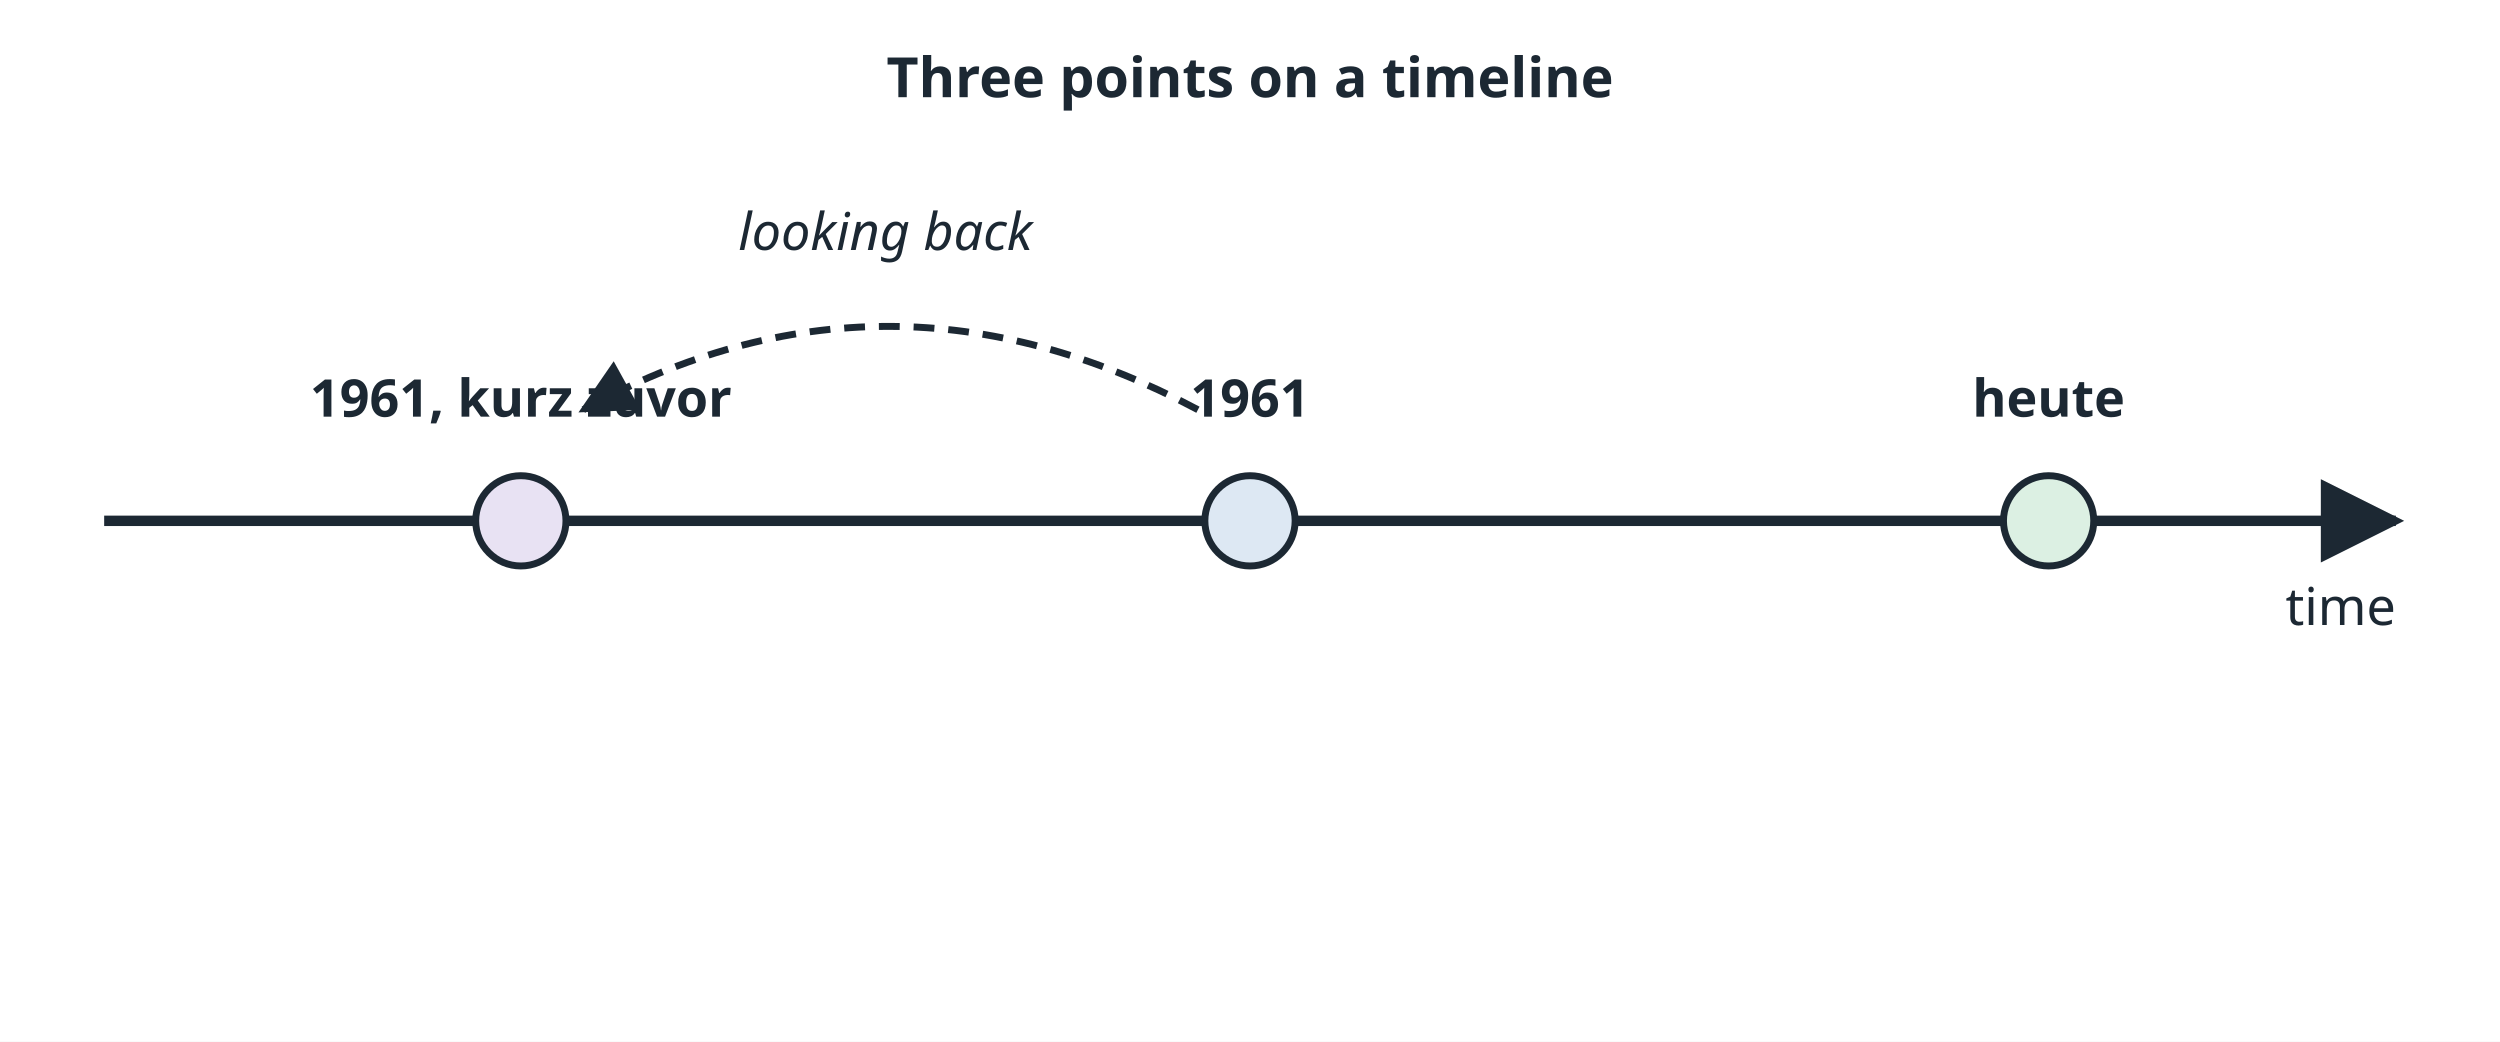
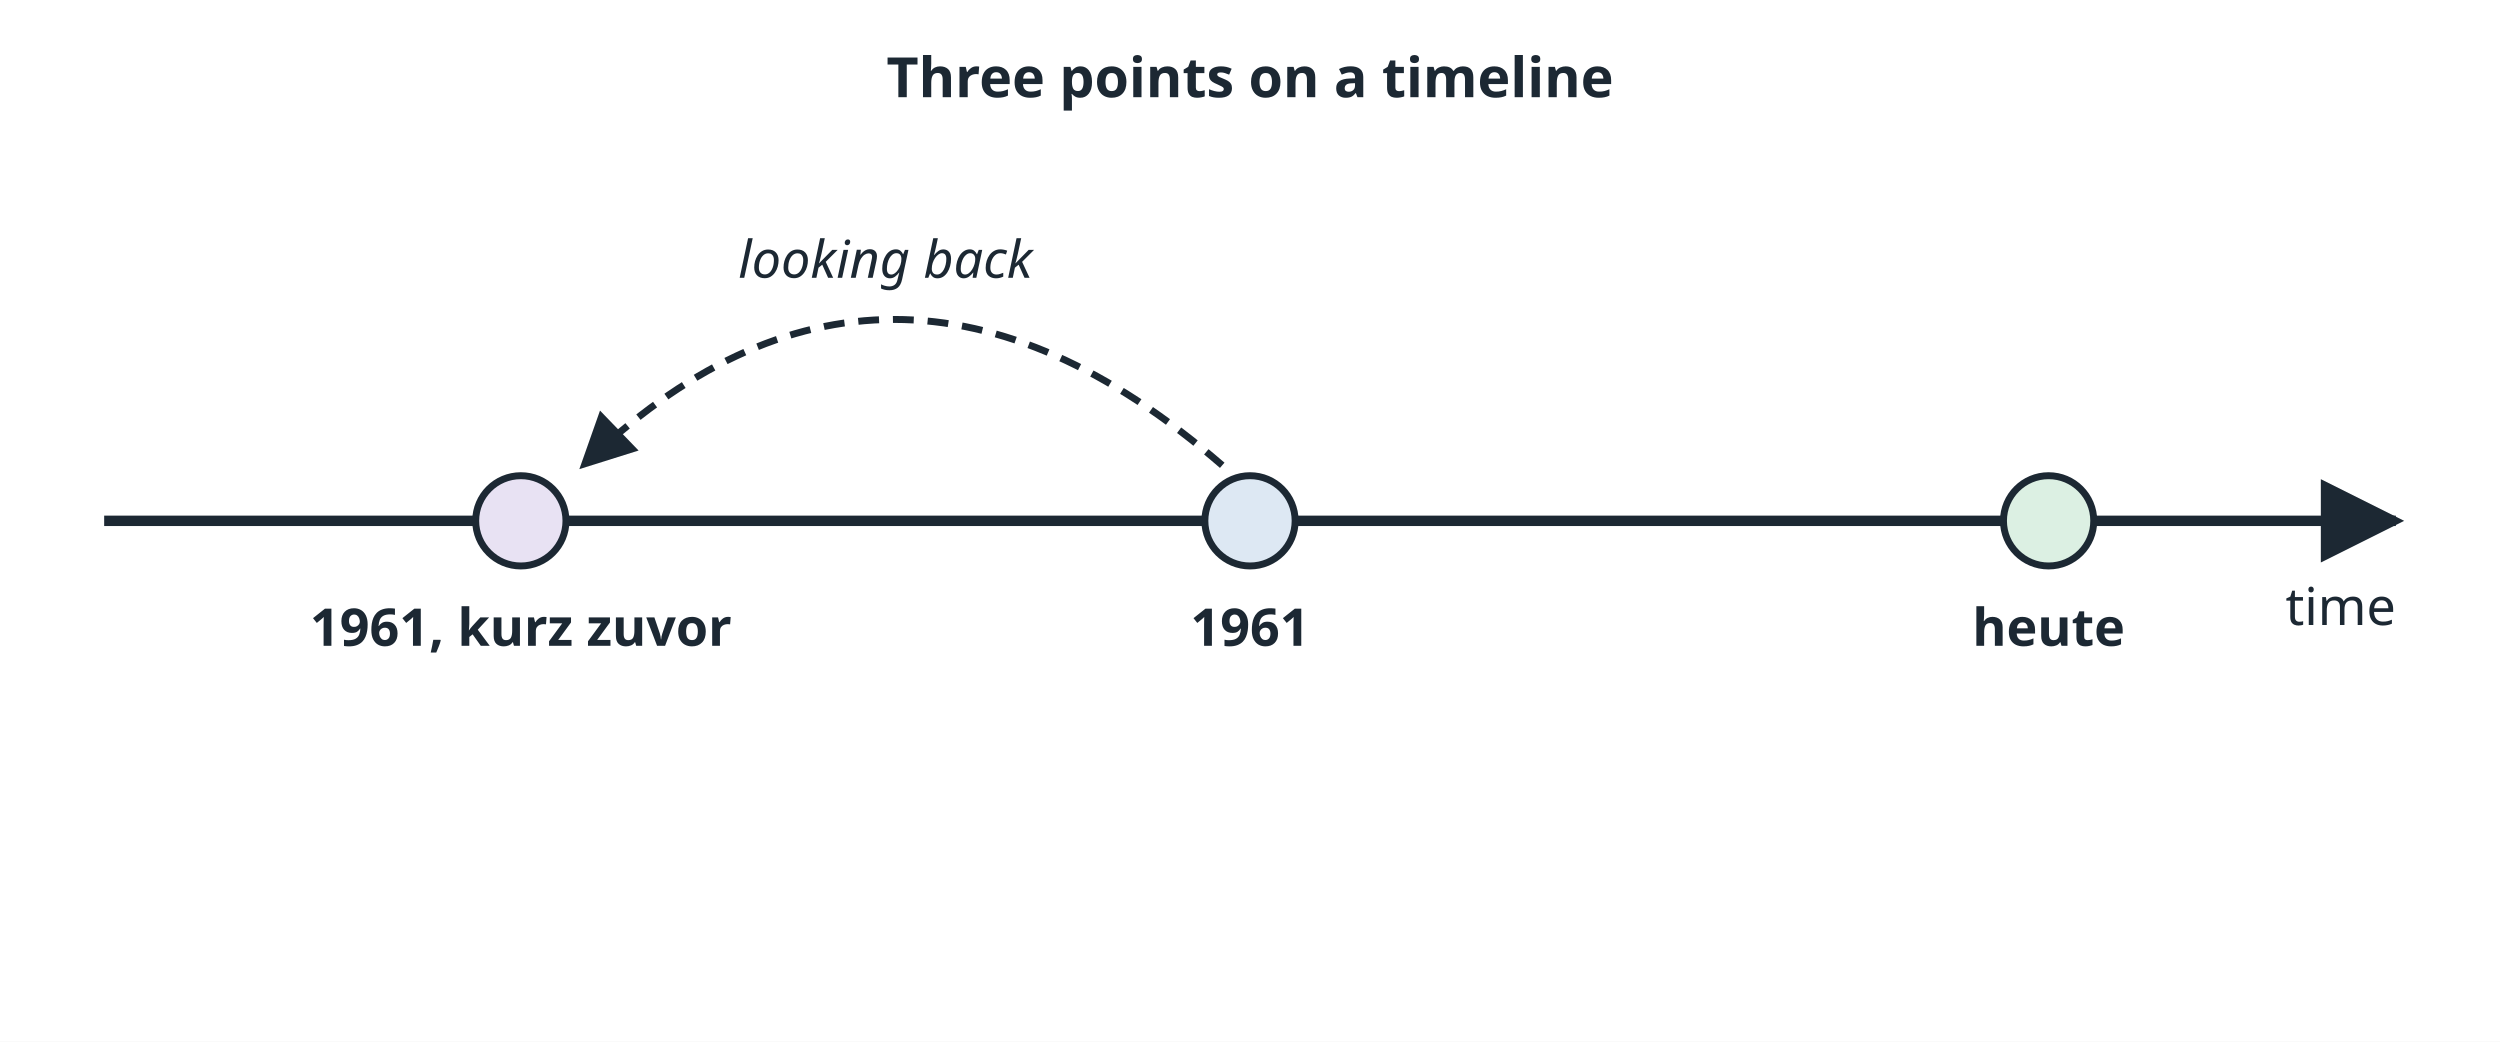
<svg xmlns="http://www.w3.org/2000/svg" viewBox="0 0 720 300" width="720" height="300" role="img">
  <defs>
    <marker id="arr" viewBox="0 0 10 10" refX="9" refY="5" markerWidth="8" markerHeight="8" orient="auto-start-reverse">
      <path d="M0 0 L10 5 L0 10 z" fill="#1c2833" />
    </marker>
  </defs>
  <rect x="0" y="0" width="720" height="300" fill="#ffffff" />
  <line x1="30" y1="150" x2="690" y2="150" stroke="#1c2833" stroke-width="3" marker-end="url(#arr)" />
  <text x="690" y="180" font-family="sans-serif" font-size="15" font-weight="normal" font-style="normal" fill="#1c2833" text-anchor="end">time</text>
  <circle cx="150" cy="150" r="13" fill="#e8e2f3" stroke="#1c2833" stroke-width="2" />
-   <text x="150" y="120" font-family="sans-serif" font-size="15" font-weight="bold" font-style="normal" fill="#1c2833" text-anchor="middle">1961, kurz zuvor</text>
+   <text x="150" y="186" font-family="sans-serif" font-size="15" font-weight="bold" font-style="normal" fill="#1c2833" text-anchor="middle">1961, kurz zuvor</text>
  <circle cx="360" cy="150" r="13" fill="#dde8f3" stroke="#1c2833" stroke-width="2" />
-   <text x="360" y="120" font-family="sans-serif" font-size="15" font-weight="bold" font-style="normal" fill="#1c2833" text-anchor="middle">1961</text>
+   <text x="360" y="186" font-family="sans-serif" font-size="15" font-weight="bold" font-style="normal" fill="#1c2833" text-anchor="middle">1961</text>
  <circle cx="590" cy="150" r="13" fill="#dcf0e3" stroke="#1c2833" stroke-width="2" />
-   <text x="590" y="120" font-family="sans-serif" font-size="15" font-weight="bold" font-style="normal" fill="#1c2833" text-anchor="middle">heute</text>
-   <path d="M345 118 Q255 70 168 118" fill="none" stroke="#1c2833" stroke-width="2" stroke-dasharray="6 4" marker-end="url(#arr)" />
-   <text x="255" y="72" font-family="sans-serif" font-size="15" font-weight="normal" font-style="italic" fill="#1c2833" text-anchor="middle">looking back</text>
+   <text x="590" y="186" font-family="sans-serif" font-size="15" font-weight="bold" font-style="normal" fill="#1c2833" text-anchor="middle">heute</text>
+   <path d="M352 134 Q255 50 168 134" fill="none" stroke="#1c2833" stroke-width="2" stroke-dasharray="6 4" marker-end="url(#arr)" />
+   <text x="255" y="80" font-family="sans-serif" font-size="15" font-weight="normal" font-style="italic" fill="#1c2833" text-anchor="middle">looking back</text>
  <text x="360.0" y="28" font-family="sans-serif" font-size="16" font-weight="bold" font-style="normal" fill="#1c2833" text-anchor="middle">Three points on a timeline</text>
</svg>
